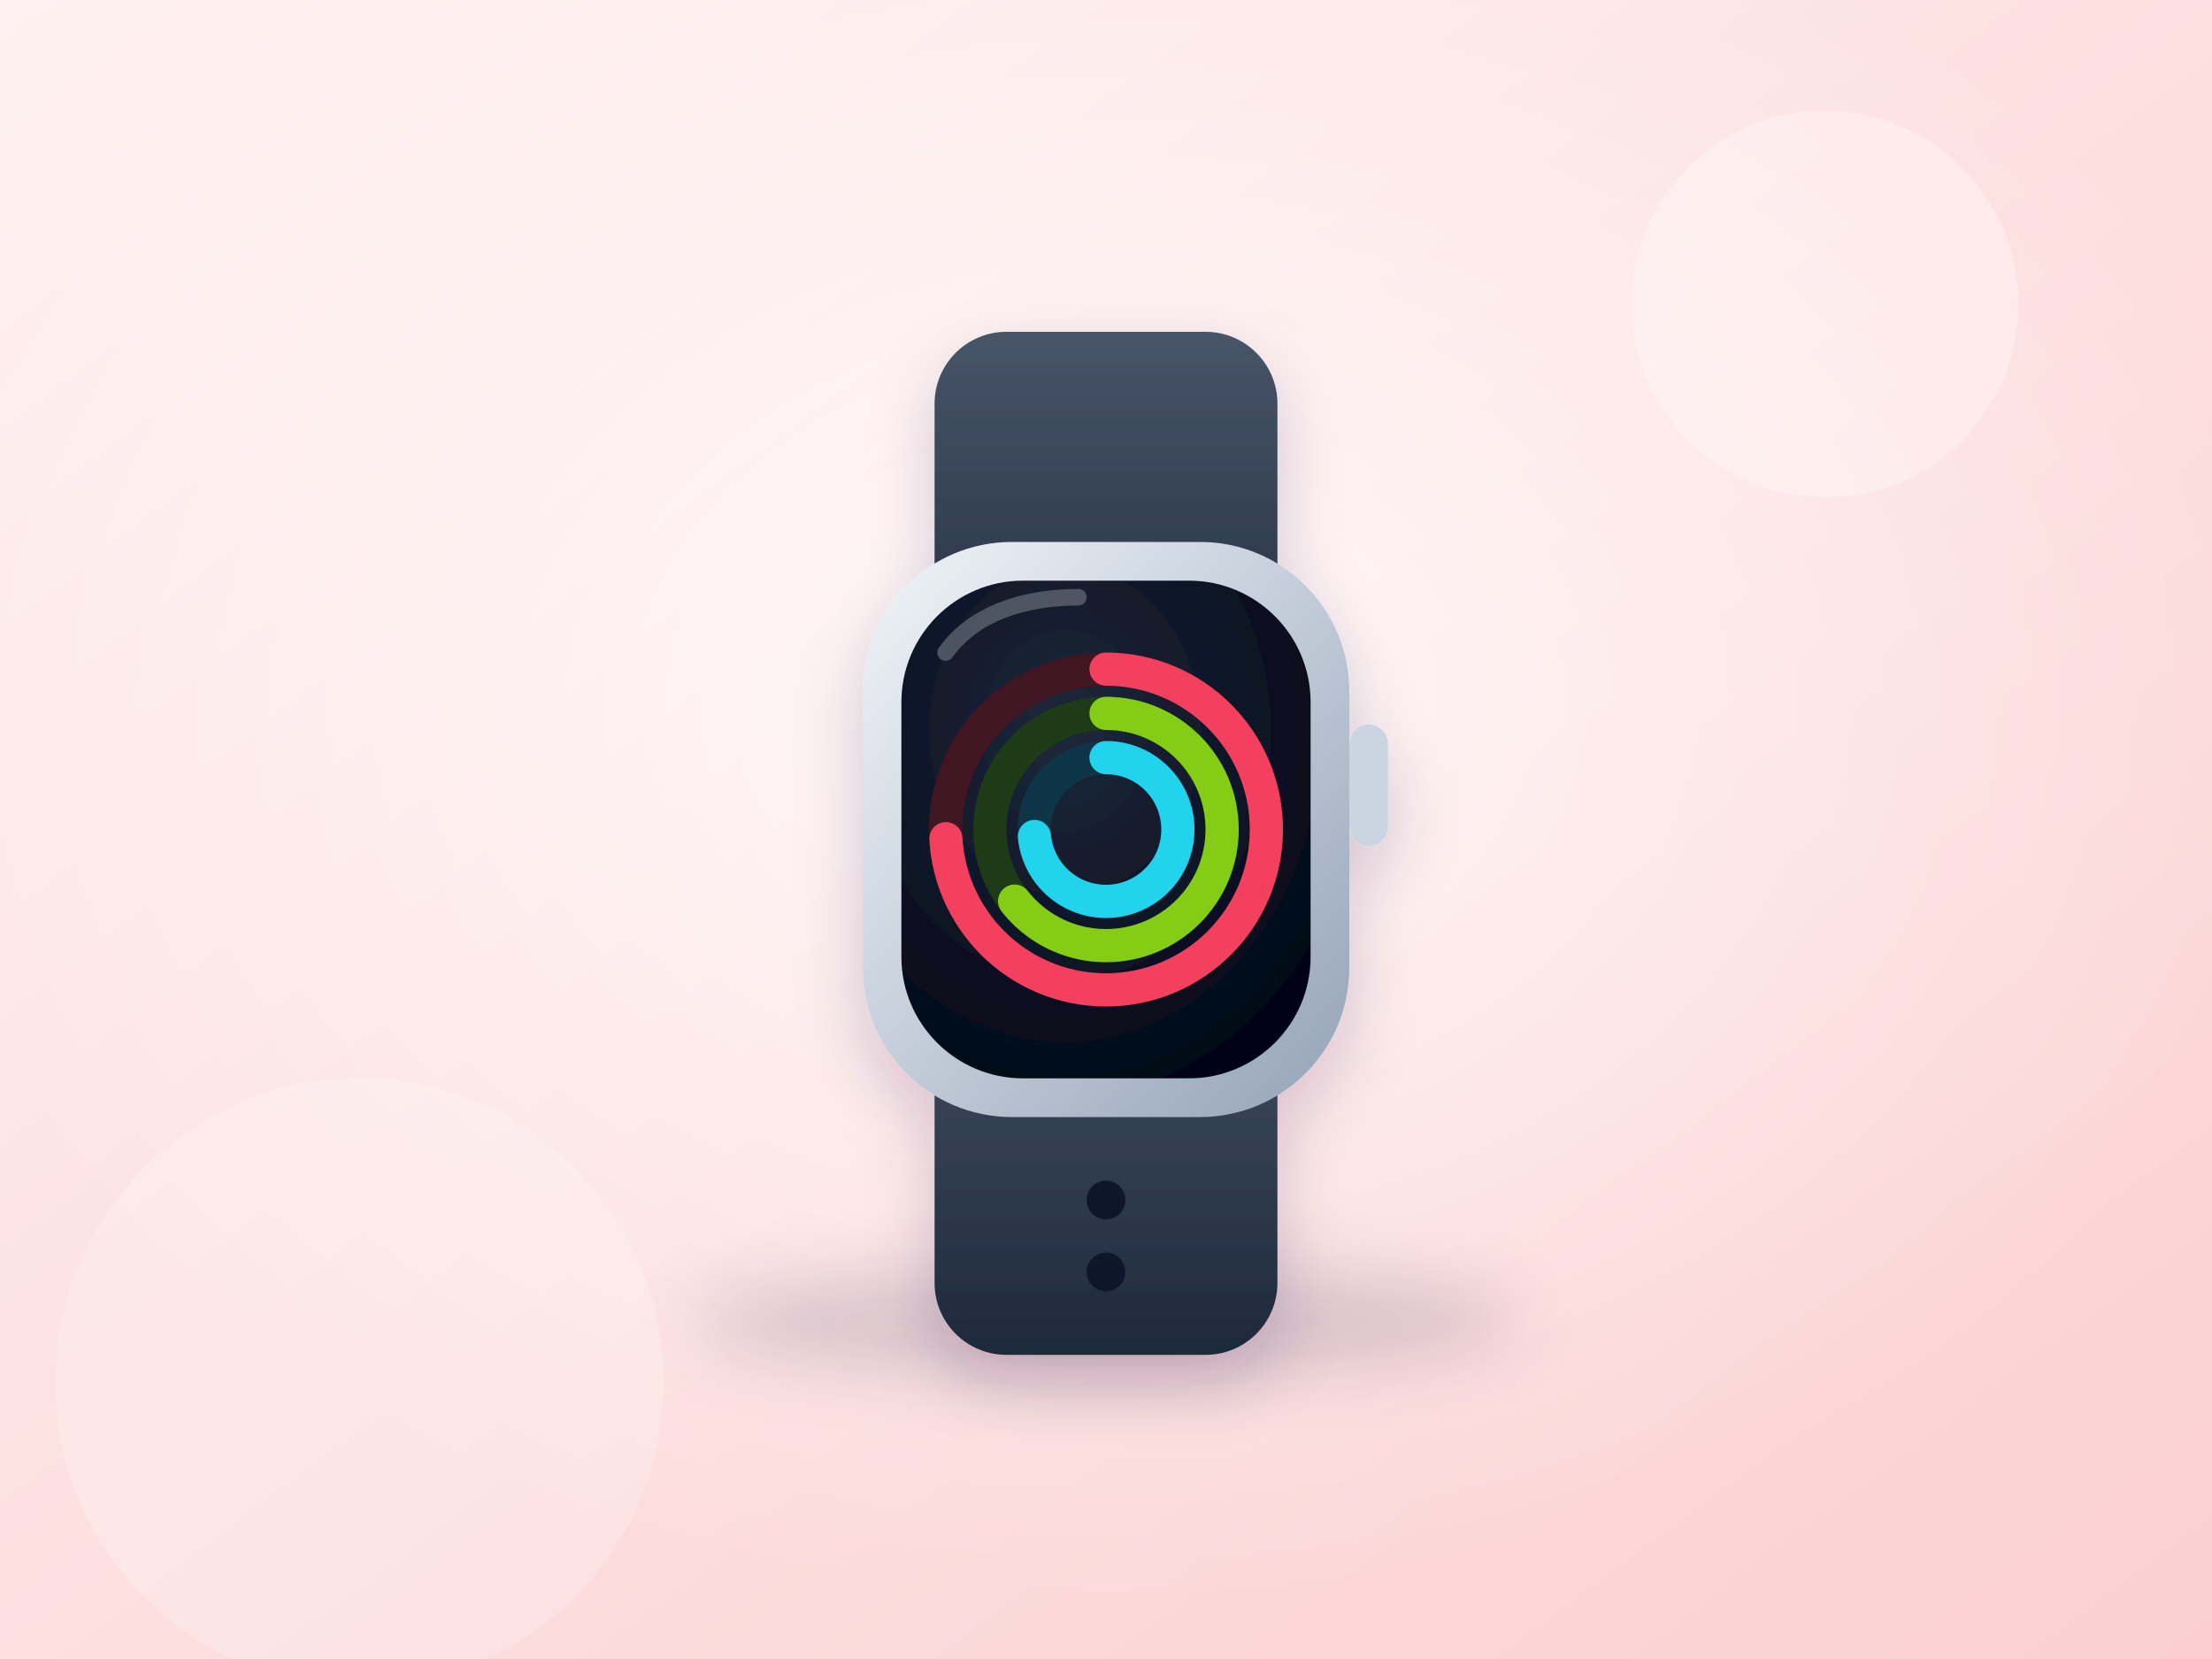
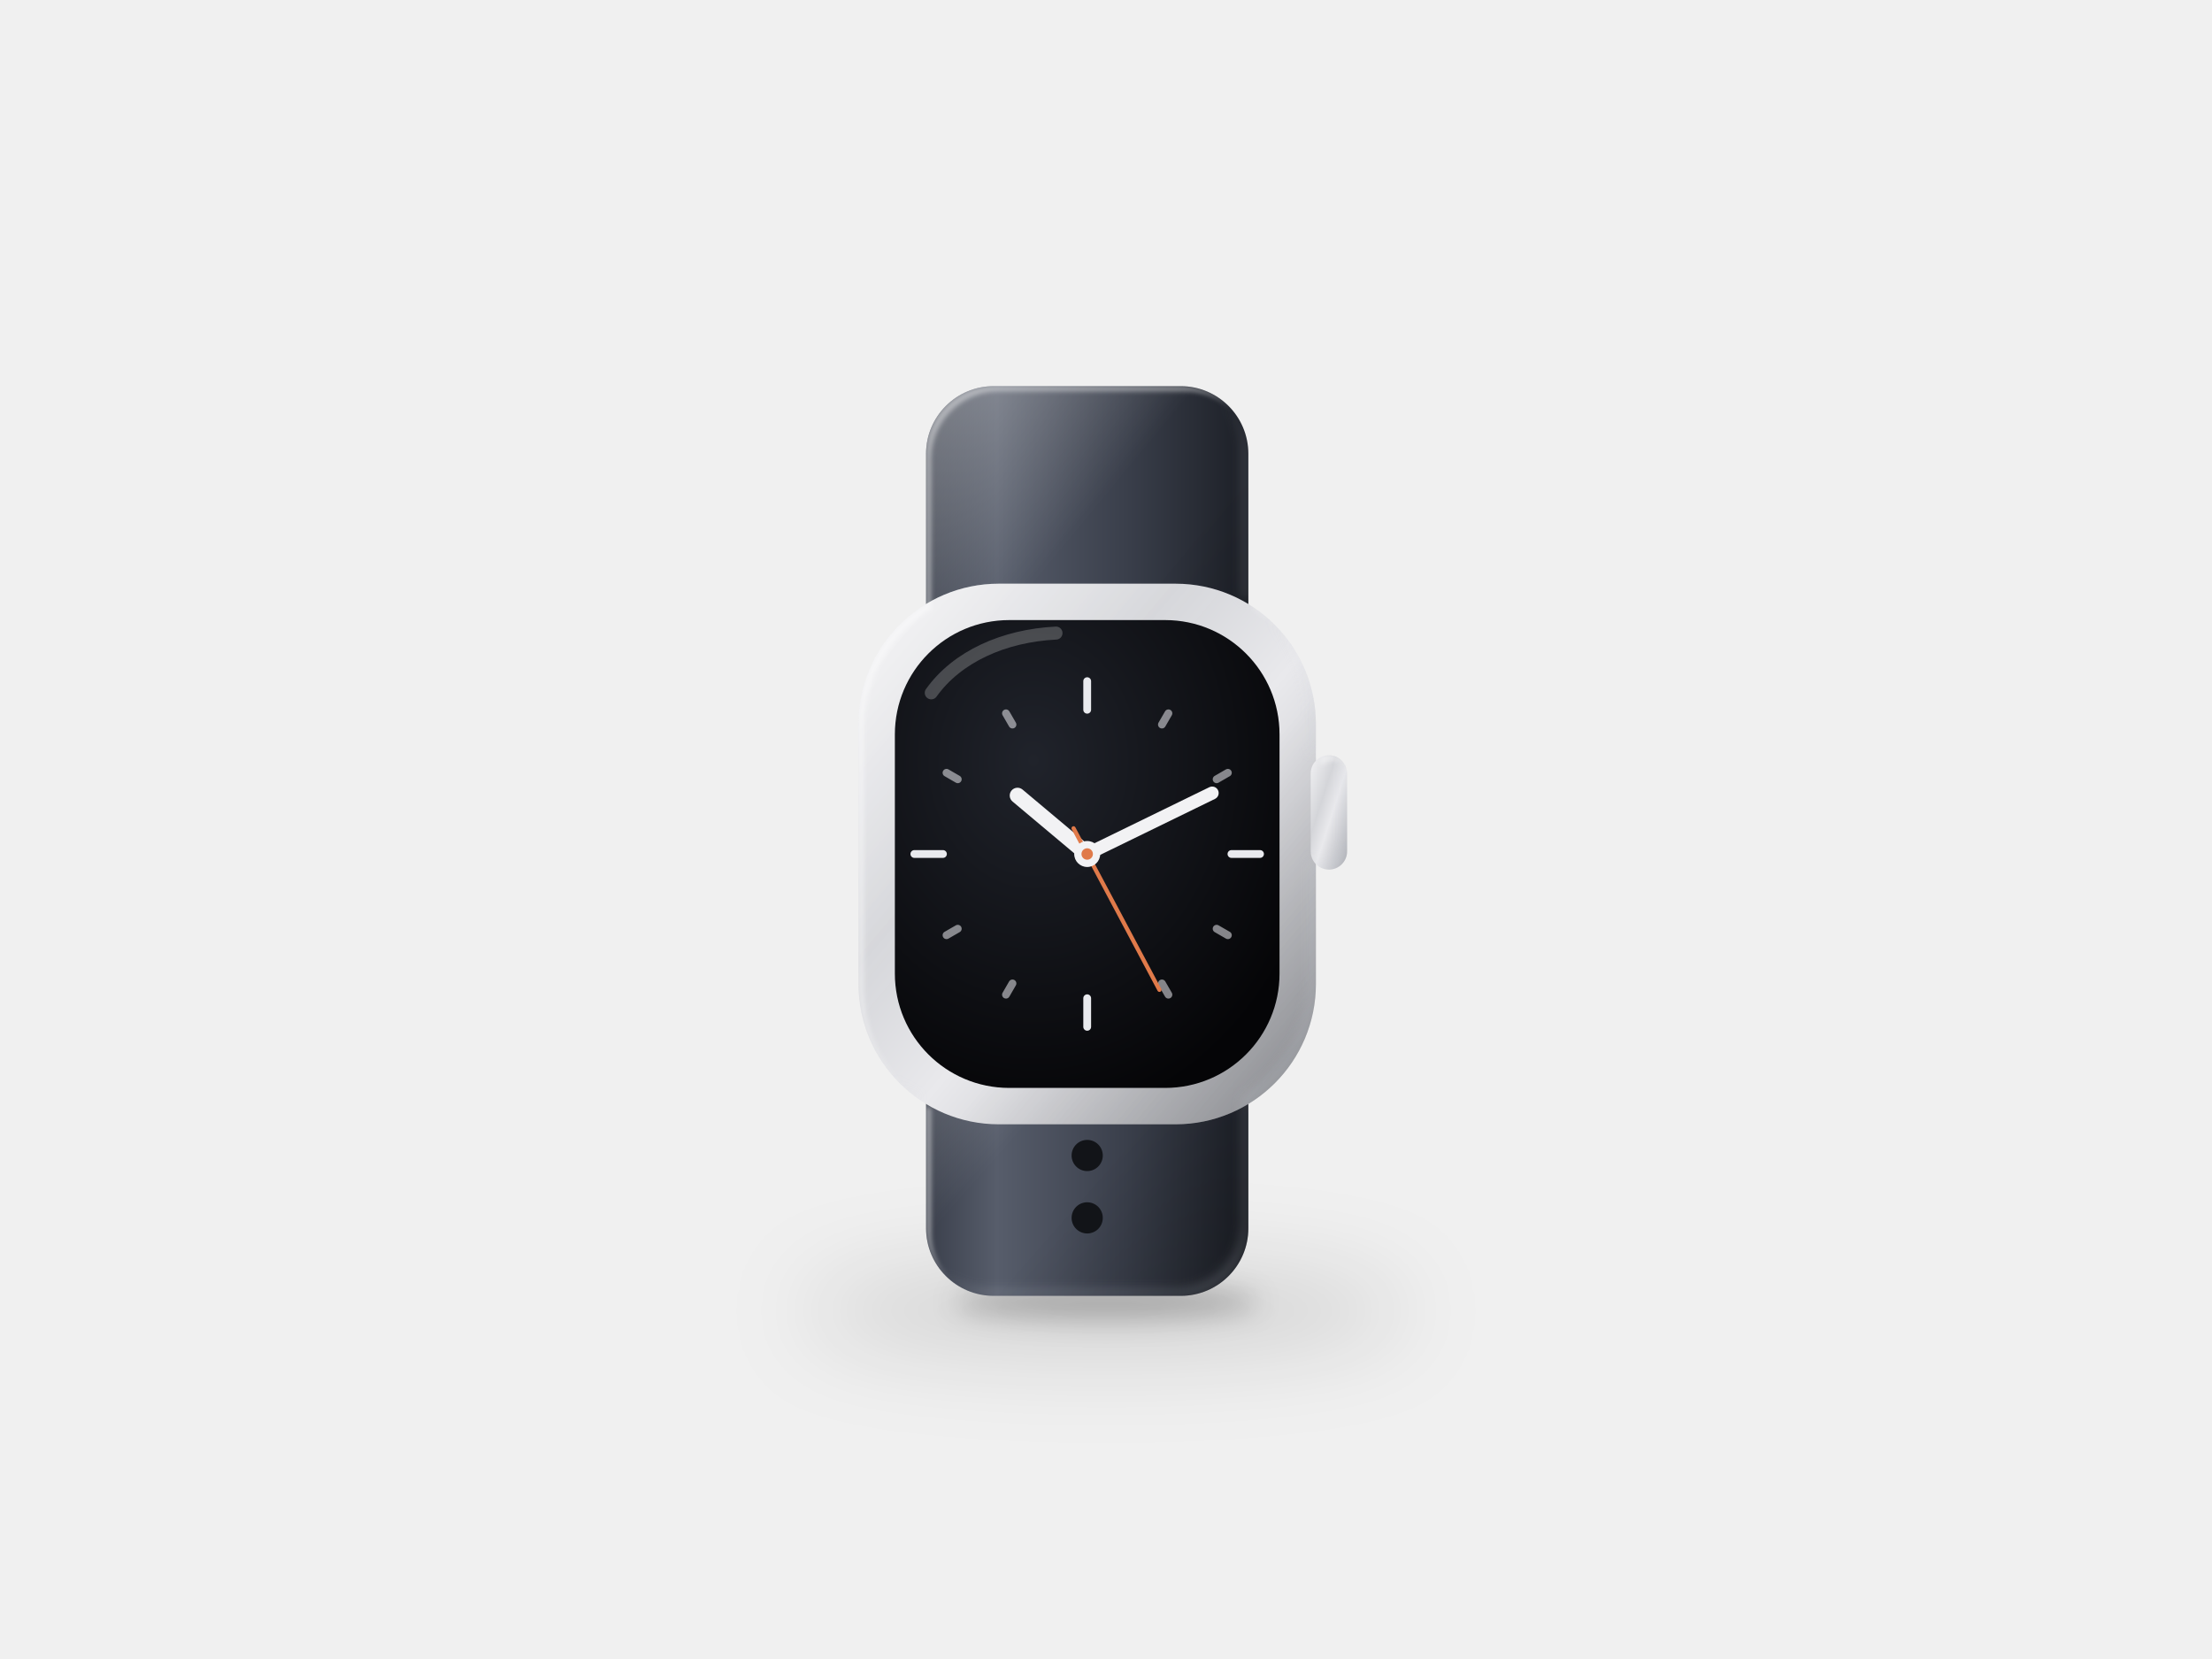
<svg xmlns="http://www.w3.org/2000/svg" viewBox="0 0 800 600" width="800" height="600">
  <defs>
-     <linearGradient id="bg" x1="0" y1="0" x2="1" y2="1">
-       <stop offset="0" stop-color="#fff1f1" />
-       <stop offset="1" stop-color="#fbcfd0" />
+     <linearGradient id="key" x1="0" y1="0" x2="1" y2="1">
+       <stop offset="0" stop-color="#fff" stop-opacity=".34" />
+       <stop offset=".42" stop-color="#fff" stop-opacity="0" />
+       <stop offset=".6" stop-color="#000" stop-opacity="0" />
+       <stop offset="1" stop-color="#000" stop-opacity=".24" />
    </linearGradient>
-     <radialGradient id="spot" cx="0.5" cy="0.42" r="0.55">
-       <stop offset="0" stop-color="#fff" stop-opacity="0.75" />
-       <stop offset="1" stop-color="#fff" stop-opacity="0" />
-     </radialGradient>
-     <filter id="soft" x="-50%" y="-50%" width="200%" height="200%">
-       <feGaussianBlur stdDeviation="12" />
+     <linearGradient id="alu" x1="0" y1="0" x2="1" y2="1">
+       <stop offset="0" stop-color="#f2f2f4" />
+       <stop offset="0.35" stop-color="#d4d5d9" />
+       <stop offset="0.55" stop-color="#e9e9ec" />
+       <stop offset="1" stop-color="#a9abb1" />
+     </linearGradient>
+     <filter id="studio" filterUnits="userSpaceOnUse" x="60" y="40" width="680" height="520" color-interpolation-filters="sRGB">
+       <feOffset in="SourceAlpha" dx="2" dy="2" result="a" />
+       <feComposite in="SourceAlpha" in2="a" operator="out" result="b" />
+       <feGaussianBlur in="b" stdDeviation="0.9" result="c" />
+       <feComposite in="c" in2="SourceAlpha" operator="in" result="d" />
+       <feFlood flood-color="#fff" flood-opacity=".42" />
+       <feComposite in2="d" operator="in" result="spec" />
+       <feOffset in="SourceAlpha" dx="-2.5" dy="-2.5" result="e" />
+       <feComposite in="SourceAlpha" in2="e" operator="out" result="f" />
+       <feGaussianBlur in="f" stdDeviation="2" result="g" />
+       <feComposite in="g" in2="SourceAlpha" operator="in" result="h" />
+       <feFlood flood-color="#cdd3dd" flood-opacity=".2" />
+       <feComposite in2="h" operator="in" result="rim" />
+       <feMerge>
+         <feMergeNode in="SourceGraphic" />
+         <feMergeNode in="spec" />
+         <feMergeNode in="rim" />
+       </feMerge>
    </filter>
-     <filter id="lift" x="-20%" y="-20%" width="140%" height="140%">
-       <feDropShadow dx="0" dy="10" stdDeviation="12" flood-color="#1e1b4b" flood-opacity="0.18" />
+     <filter id="contact" x="-15%" y="-300%" width="130%" height="700%">
+       <feGaussianBlur stdDeviation="5" />
    </filter>
-     <linearGradient id="strap" x1="0" y1="0" x2="0" y2="1">
-       <stop offset="0" stop-color="#475569" />
-       <stop offset="1" stop-color="#1e293b" />
+     <filter id="ambient" x="-30%" y="-300%" width="160%" height="700%">
+       <feGaussianBlur stdDeviation="16" />
+     </filter>
+     <linearGradient id="strap" x1="0" y1="0" x2="1" y2="0">
+       <stop offset="0" stop-color="#3a3f4b" />
+       <stop offset="0.22" stop-color="#575d6b" />
+       <stop offset="0.62" stop-color="#3a3f4b" />
+       <stop offset="1" stop-color="#1c1f26" />
    </linearGradient>
-     <linearGradient id="case" x1="0" y1="0" x2="1" y2="1">
-       <stop offset="0" stop-color="#f1f5f9" />
-       <stop offset="1" stop-color="#94a3b8" />
-     </linearGradient>
-     <radialGradient id="screen" cx="0.4" cy="0.3" r="0.75">
-       <stop offset="0" stop-color="#1e293b" />
-       <stop offset="1" stop-color="#020617" />
+     <radialGradient id="screen" cx="0.36" cy="0.3" r="0.78">
+       <stop offset="0" stop-color="#20232b" />
+       <stop offset="1" stop-color="#050507" />
    </radialGradient>
  </defs>
-   <rect width="800" height="600" fill="url(#bg)" />
-   <rect width="800" height="600" fill="url(#spot)" />
-   <circle cx="660" cy="110" r="70" fill="#fff" opacity="0.28" />
-   <circle cx="130" cy="500" r="110" fill="#fff" opacity="0.18" />
-   <ellipse cx="400" cy="478" rx="150" ry="20" fill="#1e1b4b" opacity="0.16" filter="url(#soft)" />
-   <g filter="url(#lift)">
-     <rect x="338" y="120" width="124" height="150" rx="26" fill="url(#strap)" />
-     <rect x="338" y="330" width="124" height="160" rx="26" fill="url(#strap)" />
-     <circle cx="400" cy="460" r="7" fill="#0f172a" />
-     <circle cx="400" cy="434" r="7" fill="#0f172a" />
-     <rect x="312" y="196" width="176" height="208" rx="54" fill="url(#case)" />
-     <rect x="488" y="262" width="14" height="44" rx="7" fill="#cbd5e1" />
-     <rect x="326" y="210" width="148" height="180" rx="44" fill="url(#screen)" />
-     <circle cx="400" cy="300" r="58" fill="none" stroke="#3f1220" stroke-width="12" />
-     <circle cx="400" cy="300" r="58" fill="none" stroke="#f43f5e" stroke-width="12" stroke-dasharray="270 400" stroke-linecap="round" transform="rotate(-90 400 300)" />
-     <circle cx="400" cy="300" r="42" fill="none" stroke="#1a3b16" stroke-width="12" />
-     <circle cx="400" cy="300" r="42" fill="none" stroke="#84cc16" stroke-width="12" stroke-dasharray="170 400" stroke-linecap="round" transform="rotate(-90 400 300)" />
-     <circle cx="400" cy="300" r="26" fill="none" stroke="#0b3446" stroke-width="12" />
-     <circle cx="400" cy="300" r="26" fill="none" stroke="#22d3ee" stroke-width="12" stroke-dasharray="120 400" stroke-linecap="round" transform="rotate(-90 400 300)" />
-     <path d="M342 236 C352 222 370 216 390 216" stroke="#fff" stroke-opacity="0.25" stroke-width="6" fill="none" stroke-linecap="round" />
+   <ellipse cx="400" cy="474" rx="109.9" ry="16" fill="#000" opacity=".13" filter="url(#ambient)" />
+   <ellipse cx="400" cy="471" rx="54.95" ry="6" fill="#000" opacity=".24" filter="url(#contact)" />
+   <g transform="translate(17.2 26.86) scale(0.94)">
+     <g filter="url(#studio)">
+       <rect x="338" y="120" width="124" height="150" rx="26" fill="url(#strap)" />
+       <rect x="338" y="120" width="124" height="150" rx="26" fill="url(#key)" />
+       <rect x="338" y="330" width="124" height="140" rx="26" fill="url(#strap)" />
+       <rect x="338" y="330" width="124" height="140" rx="26" fill="url(#key)" />
+       <circle cx="400" cy="440" r="6" fill="#121418" />
+       <circle cx="400" cy="416" r="6" fill="#121418" />
+       <rect x="312" y="196" width="176" height="208" rx="54" fill="url(#alu)" />
+       <rect x="312" y="196" width="176" height="208" rx="54" fill="url(#key)" />
+       <rect x="486" y="262" width="14" height="44" rx="7" fill="url(#alu)" />
+       <rect x="326" y="210" width="148" height="180" rx="44" fill="url(#screen)" />
+       <rect x="398.5" y="232" width="3" height="14" rx="1.5" fill="#e9eaee" opacity="1" transform="rotate(0 400 300)" />
+       <rect x="398.5" y="236" width="3" height="8" rx="1.5" fill="#e9eaee" opacity="0.55" transform="rotate(30 400 300)" />
+       <rect x="398.5" y="236" width="3" height="8" rx="1.5" fill="#e9eaee" opacity="0.55" transform="rotate(60 400 300)" />
+       <rect x="398.5" y="232" width="3" height="14" rx="1.5" fill="#e9eaee" opacity="1" transform="rotate(90 400 300)" />
+       <rect x="398.5" y="236" width="3" height="8" rx="1.5" fill="#e9eaee" opacity="0.55" transform="rotate(120 400 300)" />
+       <rect x="398.5" y="236" width="3" height="8" rx="1.5" fill="#e9eaee" opacity="0.55" transform="rotate(150 400 300)" />
+       <rect x="398.5" y="232" width="3" height="14" rx="1.5" fill="#e9eaee" opacity="1" transform="rotate(180 400 300)" />
+       <rect x="398.5" y="236" width="3" height="8" rx="1.5" fill="#e9eaee" opacity="0.55" transform="rotate(210 400 300)" />
+       <rect x="398.5" y="236" width="3" height="8" rx="1.5" fill="#e9eaee" opacity="0.55" transform="rotate(240 400 300)" />
+       <rect x="398.5" y="232" width="3" height="14" rx="1.5" fill="#e9eaee" opacity="1" transform="rotate(270 400 300)" />
+       <rect x="398.5" y="236" width="3" height="8" rx="1.5" fill="#e9eaee" opacity="0.55" transform="rotate(300 400 300)" />
+       <rect x="398.5" y="236" width="3" height="8" rx="1.5" fill="#e9eaee" opacity="0.55" transform="rotate(330 400 300)" />
+       <rect x="397" y="262" width="6" height="42" rx="3" fill="#f2f2f4" transform="rotate(-50 400 300)" />
+       <rect x="397.5" y="244" width="5" height="60" rx="2.5" fill="#f2f2f4" transform="rotate(64 400 300)" />
+       <rect x="399.2" y="240" width="1.6" height="72" rx=".8" fill="#e07a4a" transform="rotate(152 400 300)" />
+       <circle cx="400" cy="300" r="5" fill="#f2f2f4" />
+       <circle cx="400" cy="300" r="2.2" fill="#e07a4a" />
+       <path d="M340 238 C350 224 368 216 388 215" stroke="#fff" stroke-opacity=".22" stroke-width="5" fill="none" stroke-linecap="round" />
+     </g>
  </g>
</svg>
